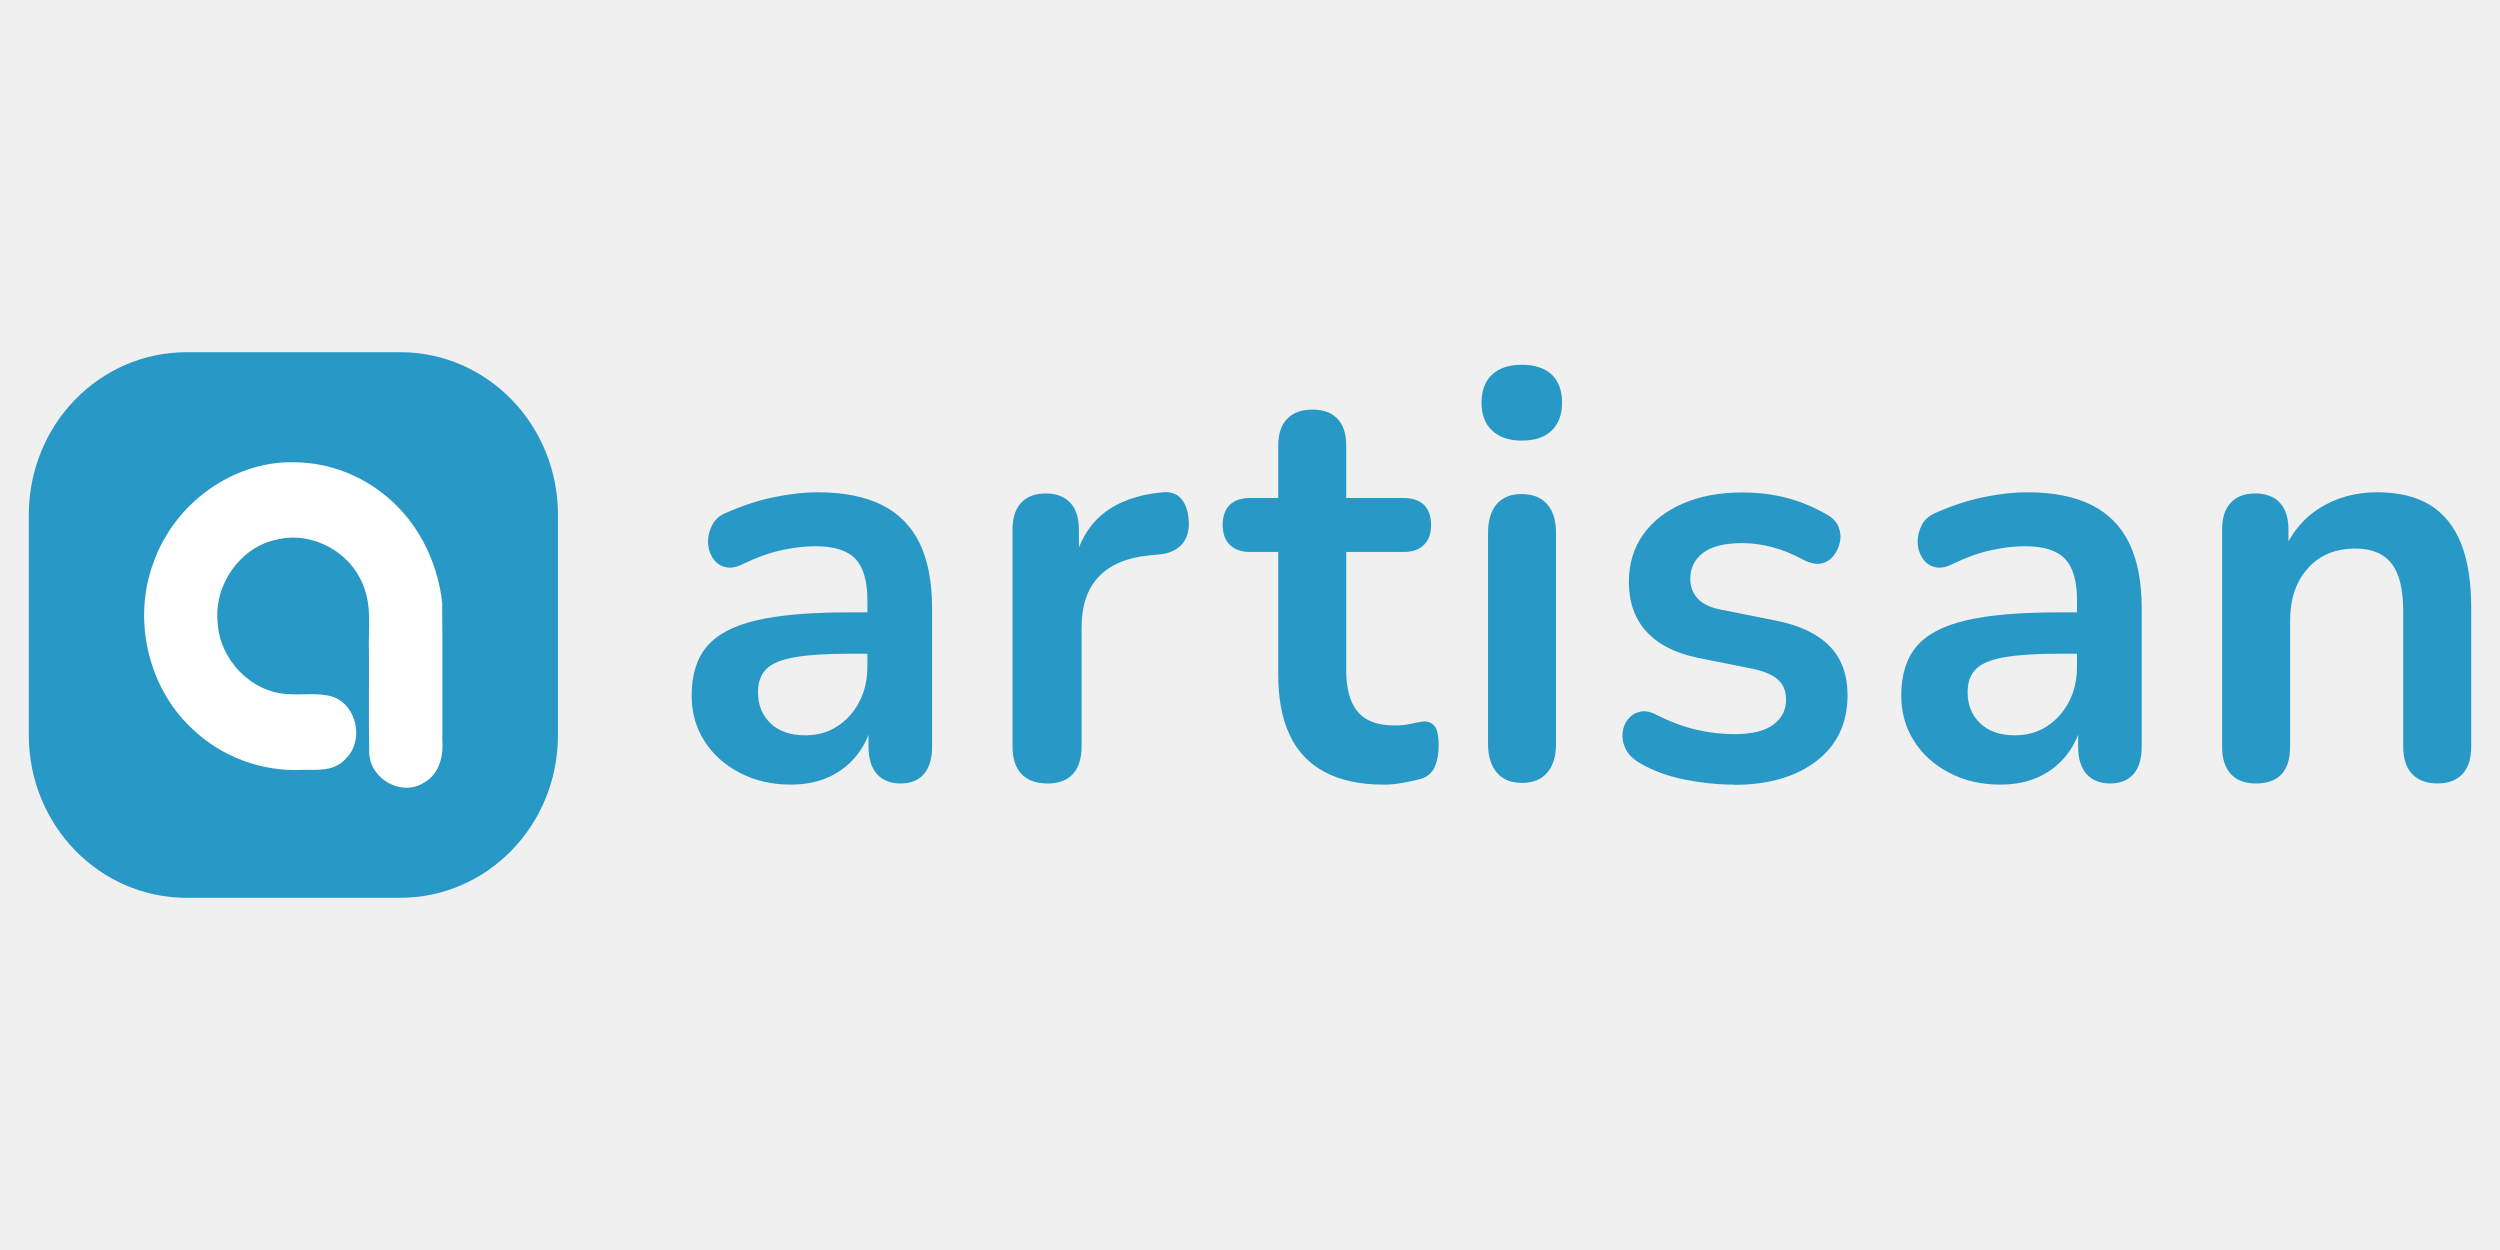
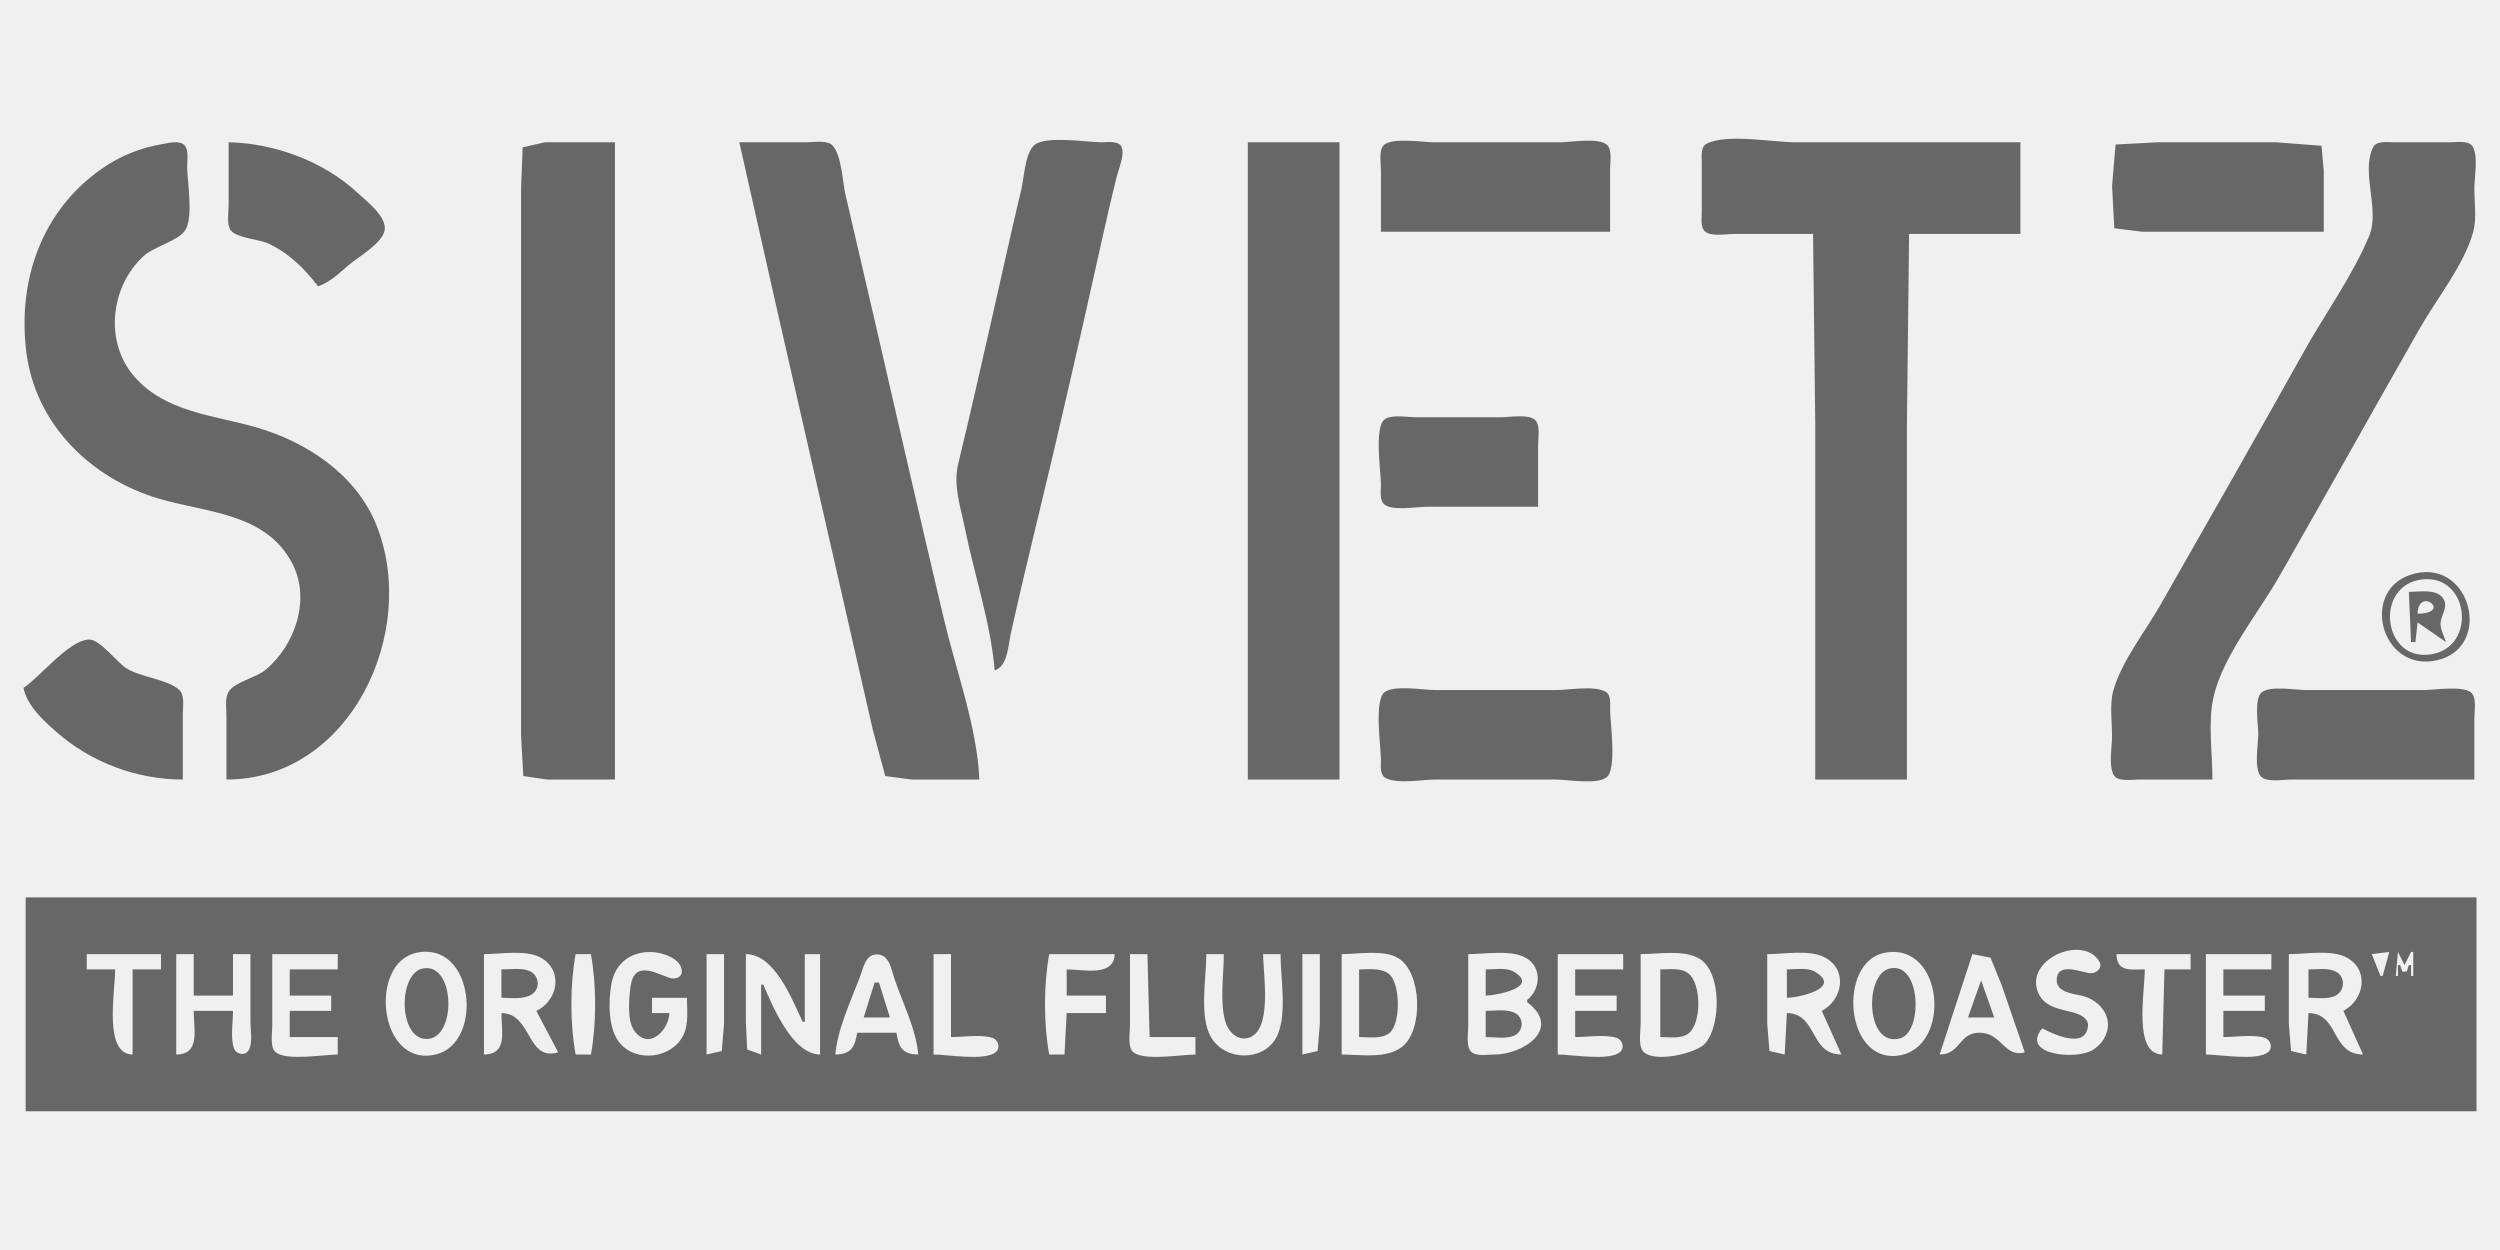
- <svg xmlns="http://www.w3.org/2000/svg" xml:space="preserve" width="1000" height="500" viewBox="0 0 1000 500">
-   <path d="M231.5 157.833h33.74c13.85 0 25 11.15 25 25v33.74c0 13.85-11.15 25-25 25H231.5c-13.85 0-25-11.15-25-25v-33.74c0-13.85 11.15-25 25-25" class="cls-2" style="fill:#2899c7" transform="matrix(2.5278 0 0 2.60635 -510.477 -270.497)" />
-   <path d="M248.35 174.723c-9.58-.13-18.74 6.28-22.06 15.25-3.42 8.65-.99 19.18 5.88 25.47 4.68 4.49 11.24 6.82 17.69 6.49 2.36 0 5.04.24 6.78-1.7 2.99-2.75 1.78-8.28-2.08-9.53-2.34-.67-4.81-.21-7.14-.4-5.75-.29-10.75-5.29-11.04-11.04-.58-5.74 3.57-11.48 9.24-12.64 5.6-1.41 11.92 1.82 13.91 7.27 1.28 3.18.66 6.64.8 9.97.03 5.16-.06 10.4.04 15.5.18 4.06 5.18 6.7 8.63 4.55 2.39-1.23 3.15-4.01 2.94-6.5-.01-7.04.03-14.08-.02-21.12-.76-6.66-4.19-13.02-9.66-16.97-3.99-2.96-8.94-4.61-13.92-4.59z" class="cls-1" style="fill:#fff" transform="matrix(2.5278 0 0 2.60635 -510.477 -270.497)" />
-   <path d="M120.64 66.37c-3.04 0-5.75-.6-8.13-1.81-2.38-1.2-4.25-2.83-5.6-4.89s-2.02-4.38-2.02-6.96c0-3.17.8-5.69 2.41-7.54s4.22-3.19 7.83-4.01c3.62-.82 8.46-1.23 14.55-1.23h4.3v6.35h-4.22c-3.56 0-6.4.18-8.52.53s-3.63.96-4.52 1.81-1.33 2.04-1.33 3.57c0 1.94.66 3.53 1.98 4.76s3.16 1.85 5.51 1.85c1.89 0 3.57-.45 5.04-1.37 1.46-.91 2.63-2.16 3.49-3.75s1.29-3.41 1.29-5.47V38.07c0-2.94-.63-5.05-1.89-6.35-1.26-1.29-3.39-1.94-6.37-1.94-1.67 0-3.46.21-5.38.62s-3.95 1.12-6.07 2.12c-1.09.53-2.05.68-2.88.44-.83-.23-1.48-.72-1.94-1.46-.46-.73-.69-1.54-.69-2.42s.23-1.75.69-2.6 1.23-1.48 2.32-1.89c2.64-1.12 5.18-1.91 7.62-2.38s4.66-.71 6.67-.71c4.13 0 7.53.65 10.2 1.94s4.66 3.25 5.98 5.86c1.32 2.62 1.98 5.98 1.98 10.09v21.16c0 1.82-.43 3.22-1.29 4.19s-2.1 1.45-3.7 1.45-2.86-.48-3.74-1.45c-.89-.97-1.33-2.37-1.33-4.19v-4.23h.69c-.4 2.06-1.19 3.83-2.37 5.33s-2.66 2.66-4.43 3.48c-1.78.82-3.82 1.23-6.11 1.23zm40.54-.18c-1.78 0-3.14-.48-4.09-1.45s-1.42-2.37-1.42-4.19V27.23q0-2.73 1.38-4.14t3.87-1.41c1.66 0 2.96.47 3.87 1.41q1.38 1.41 1.38 4.14v5.55h-.86c.8-3.53 2.38-6.2 4.73-8.02s5.48-2.91 9.38-3.26q1.815-.18 2.88.93c.72.74 1.13 1.87 1.25 3.39q.165 2.205-.99 3.57c-.77.91-1.94 1.45-3.49 1.63l-1.89.18c-3.5.35-6.14 1.46-7.92 3.31q-2.67 2.775-2.67 7.8v18.25c0 1.82-.46 3.22-1.38 4.19s-2.27 1.45-4.05 1.45zm53.23.18c-3.73 0-6.84-.65-9.34-1.94s-4.35-3.19-5.55-5.69c-1.21-2.5-1.81-5.6-1.81-9.3V30.66h-4.48c-1.38 0-2.44-.37-3.19-1.1s-1.12-1.75-1.12-3.04.37-2.38 1.12-3.08 1.81-1.06 3.19-1.06h4.48v-8.02c0-1.82.47-3.2 1.42-4.14s2.28-1.41 4-1.41q2.58 0 3.96 1.41t1.38 4.14v8.02h9.12c1.38 0 2.44.35 3.19 1.06s1.12 1.73 1.12 3.08-.37 2.31-1.12 3.04c-.75.74-1.81 1.1-3.19 1.1h-9.12v18.16c0 2.82.6 4.94 1.81 6.35s3.16 2.12 5.85 2.12c.97 0 1.84-.09 2.58-.26.75-.18 1.41-.29 1.98-.35.69-.06 1.26.16 1.72.66s.69 1.51.69 3.04c0 1.18-.19 2.22-.56 3.13s-1.05 1.54-2.02 1.9c-.75.23-1.72.45-2.93.66s-2.27.31-3.18.31zm21.84-52.8c-2.01 0-3.57-.51-4.69-1.54s-1.68-2.45-1.68-4.28.56-3.32 1.68-4.32 2.68-1.5 4.69-1.5 3.64.5 4.73 1.5 1.64 2.44 1.64 4.32-.55 3.25-1.64 4.28-2.67 1.54-4.73 1.54m0 52.53q-2.58 0-3.96-1.59t-1.38-4.41V27.76c0-1.94.46-3.42 1.38-4.45s2.24-1.54 3.96-1.54 3.06.52 4 1.54c.95 1.03 1.42 2.51 1.42 4.45v32.35q0 2.82-1.38 4.41t-4.05 1.59zm33.55.27c-2.47 0-5.08-.26-7.83-.79s-5.22-1.44-7.4-2.73c-.92-.59-1.56-1.28-1.94-2.07-.37-.79-.52-1.59-.43-2.38s.37-1.48.86-2.07 1.12-.97 1.89-1.15 1.62-.03 2.54.44c2.29 1.12 4.45 1.9 6.46 2.34q3.015.66 5.94.66c2.75 0 4.81-.48 6.16-1.45s2.02-2.25 2.02-3.83c0-1.35-.45-2.39-1.33-3.13-.89-.73-2.22-1.28-4-1.63l-8.61-1.67c-3.56-.71-6.27-2.04-8.13-4.01-1.87-1.97-2.8-4.51-2.8-7.62q0-4.23 2.28-7.32c1.52-2.06 3.63-3.64 6.33-4.76s5.8-1.67 9.3-1.67c2.53 0 4.89.28 7.1.84s4.35 1.43 6.41 2.6c.86.47 1.45 1.09 1.76 1.85s.39 1.54.21 2.34c-.17.79-.52 1.5-1.03 2.12-.52.62-1.16 1-1.94 1.15s-1.65-.01-2.63-.48c-1.78-.94-3.49-1.62-5.12-2.03-1.64-.41-3.2-.62-4.69-.62q-4.215 0-6.24 1.5c-1.35 1-2.02 2.32-2.02 3.97 0 1.23.4 2.26 1.21 3.08.8.82 2.04 1.38 3.7 1.67l8.61 1.67c3.73.71 6.56 2 8.48 3.88s2.88 4.41 2.88 7.58c0 4.29-1.64 7.65-4.91 10.09q-4.905 3.66-13.08 3.66zm42.24 0c-3.04 0-5.75-.6-8.13-1.81-2.38-1.2-4.25-2.83-5.59-4.89-1.35-2.06-2.02-4.38-2.02-6.96 0-3.17.8-5.69 2.41-7.54s4.22-3.19 7.83-4.01c3.62-.82 8.46-1.23 14.55-1.23h4.3v6.35h-4.22c-3.56 0-6.4.18-8.52.53s-3.63.96-4.52 1.81-1.33 2.04-1.33 3.57c0 1.94.66 3.53 1.98 4.76s3.16 1.85 5.51 1.85c1.89 0 3.57-.45 5.04-1.37 1.46-.91 2.62-2.16 3.49-3.75.86-1.59 1.29-3.41 1.29-5.47V38.07c0-2.94-.63-5.05-1.89-6.35-1.26-1.29-3.39-1.94-6.37-1.94-1.67 0-3.46.21-5.38.62s-3.95 1.12-6.07 2.12c-1.09.53-2.05.68-2.88.44-.83-.23-1.48-.72-1.94-1.46-.46-.73-.69-1.54-.69-2.42s.23-1.75.69-2.6 1.23-1.48 2.32-1.89c2.64-1.12 5.18-1.91 7.62-2.38s4.66-.71 6.67-.71c4.13 0 7.53.65 10.2 1.94s4.66 3.25 5.98 5.86c1.32 2.62 1.98 5.98 1.98 10.09v21.16c0 1.82-.43 3.22-1.29 4.19s-2.1 1.45-3.7 1.45-2.86-.48-3.74-1.45c-.89-.97-1.33-2.37-1.33-4.19v-4.23h.69c-.4 2.06-1.19 3.83-2.37 5.33s-2.66 2.66-4.43 3.48c-1.78.82-3.82 1.23-6.11 1.23zm40.37-.18c-1.72 0-3.04-.48-3.96-1.45s-1.38-2.37-1.38-4.19V27.23q0-2.73 1.38-4.14t3.87-1.41c1.66 0 2.96.47 3.87 1.41q1.38 1.41 1.38 4.14v5.99l-.95-2.2c1.26-3.11 3.23-5.48 5.9-7.1s5.7-2.42 9.08-2.42 6.17.65 8.35 1.94 3.82 3.25 4.91 5.86c1.09 2.62 1.63 5.92 1.63 9.92v21.33c0 1.82-.46 3.22-1.38 4.19s-2.24 1.45-3.96 1.45-3.06-.48-4-1.45c-.95-.97-1.42-2.37-1.42-4.19v-20.8c0-3.35-.62-5.79-1.85-7.32-1.24-1.53-3.14-2.29-5.72-2.29-3.16 0-5.67 1.01-7.53 3.04-1.87 2.03-2.8 4.72-2.8 8.07v19.3c0 3.76-1.81 5.64-5.42 5.64" class="cls-2" style="fill:#2899c7" transform="matrix(2.5278 0 0 2.60635 11.514 140.873)" />
+ <svg xmlns="http://www.w3.org/2000/svg" xml:space="preserve" width="1000" height="500" viewBox="0 0 1000 500" version="1.1" id="svg3">
+   <defs id="defs3" />
+   <path style="fill:#676767;stroke:none;stroke-width:3.299;fill-opacity:1" d="m 90.577,311.819 c 49.753,0 77.246,-59.538 59.839,-102.138 -8.257,-20.208 -28.182,-33.18 -48.49,-38.91 -16.953,-4.783 -36.186,-6.006 -48.478,-20.487 -11.778,-13.875 -9.136,-35.817 3.969,-47.827 4.209,-3.857 13.594,-5.991 16.549,-10.199 3.582,-5.102 0.898,-19.594 0.897,-25.744 -1.52e-4,-2.351 0.674,-6.22 -0.897,-8.203 -1.864,-2.352 -6.244,-1.144 -8.705,-0.742 -8.853,1.446 -17.059,4.721 -24.443,9.852 -24.179,16.799 -33.82,44.668 -30.304,73.295 3.55,28.908 25.75,50.645 53.001,58.733 19.002,5.64 42.859,5.656 53.405,25.945 7.442,14.317 1.166,32.618 -10.63,42.491 -3.817,3.195 -12.015,4.786 -14.684,8.586 -1.805,2.571 -1.029,7.067 -1.029,10.03 v 25.316 m 0.873,-254.908 v 25.316 c 0,2.748 -0.904,7.636 0.897,9.952 2.35,3.024 11.208,3.523 14.816,5.161 8.173,3.711 14.687,10.111 20.078,17.187 4.836,-1.631 8.39,-5.226 12.222,-8.493 3.82,-3.257 13.835,-8.864 14.437,-14.239 0.603,-5.386 -7.496,-11.531 -10.945,-14.727 -13.549,-12.555 -33.105,-19.777 -51.505,-20.157 M 245.965,311.819 V 56.911 h -27.935 l -8.955,2.023 -0.648,16.309 v 38.411 138.802 41.903 l 0.897,16.06 9.578,1.4 h 27.062 m 49.759,-254.908 15.145,67.219 27.063,118.724 11.147,48.886 5.009,18.679 10.6,1.4 h 27.062 c -0.899,-20.887 -9.249,-43.39 -14.069,-63.727 -9.574,-40.397 -18.852,-80.879 -28.139,-121.343 l -11.349,-48.886 c -1.2,-5.229 -1.516,-15.446 -5.055,-19.552 -2.092,-2.427 -7.506,-1.4 -10.354,-1.4 H 295.725 M 397.862,268.17 c 5.284,-1.737 5.413,-10.032 6.481,-14.841 3.173,-14.288 6.538,-28.553 9.992,-42.776 9.016,-37.123 17.517,-74.447 25.8,-111.74 2.071,-9.323 4.19,-18.67 6.503,-27.935 0.795,-3.183 3.215,-8.707 2.054,-11.944 -1.008,-2.811 -5.757,-2.022 -8.054,-2.023 -5.755,-0.003 -23.067,-2.887 -27.189,1.4 -3.541,3.682 -3.825,12.97 -4.997,17.806 -3.939,16.24 -7.419,32.599 -11.157,48.886 -4.608,20.08 -9.063,40.22 -13.945,60.235 -2.208,9.053 0.849,17.299 2.641,26.189 3.752,18.612 10.328,37.827 11.873,56.743 M 499.127,56.911 V 311.819 H 535.792 V 56.911 h -36.665 m 53.251,35.792 h 91.662 v -25.316 c 0,-2.602 0.937,-7.728 -1.4,-9.578 -3.598,-2.85 -14.237,-0.897 -18.679,-0.897 h -50.632 c -4.202,0 -17.248,-2.143 -20.054,1.4 -1.81,2.285 -0.897,7.224 -0.897,9.949 v 24.443 m 172.848,0.873 0.873,75.948 v 142.294 h 36.665 V 170.398 l 0.873,-76.821 h 44.522 v -36.665 h -89.916 c -9.206,0 -27.278,-3.526 -35.514,0.527 -2.566,1.263 -2.019,4.97 -2.023,7.33 v 20.078 c 8.8e-4,2.284 -0.654,6.206 1.4,7.833 2.566,2.033 8.612,0.897 11.695,0.897 h 31.427 m 204.275,-0.873 v -24.443 l -0.897,-9.949 -18.308,-1.4 h -47.14 l -16.933,0.897 -1.4,16.562 0.897,16.933 11.324,1.4 h 34.046 38.411 M 884.98,311.819 c 0,-10.449 -1.89,-22.98 0.462,-33.173 3.722,-16.127 18.011,-33.673 26.232,-48.013 18.961,-33.075 37.478,-66.405 56.369,-99.519 6.688,-11.724 17.729,-25.38 21.258,-38.411 1.442,-5.324 0.435,-11.972 0.435,-17.459 0,-4.108 1.754,-13.585 -0.897,-16.933 -1.743,-2.201 -6.259,-1.4 -8.706,-1.4 h -22.697 c -2.511,8.7e-4 -6.846,-0.735 -8.203,2.023 -4.949,10.058 2.841,24.94 -1.586,35.514 -6.709,16.024 -17.655,31.094 -26.124,46.267 -18.906,33.871 -38.141,67.571 -57.363,101.265 -5.985,10.491 -15.444,22.44 -18.78,34.046 -1.605,5.586 -0.557,12.561 -0.557,18.332 0,4.279 -1.391,11.538 0.527,15.436 1.515,3.079 7.165,2.023 9.949,2.023 h 29.681 M 615.232,202.698 v -24.443 c 0,-2.725 0.913,-7.663 -0.897,-9.949 -2.295,-2.898 -10.638,-1.4 -13.943,-1.4 h -34.046 c -3.257,0 -9.866,-1.243 -12.568,0.897 -4.132,3.273 -1.402,21.102 -1.4,26.165 8.7e-4,2.284 -0.654,6.206 1.4,7.833 3.348,2.652 12.825,0.897 16.933,0.897 h 44.522 m 350.934,26.651 c -22.837,5.261 -14.177,40.029 8.73,34.736 22.162,-5.122 13.691,-39.901 -8.73,-34.736 m 2.619,2.432 c 18.865,-2.317 22.284,27.144 3.492,29.979 -19.242,2.903 -22.729,-27.616 -3.492,-29.979 m -5.238,4.962 0.873,20.078 h 1.746 l 0.873,-7.857 11.349,7.857 c -0.707,-2.462 -2.41,-5.252 -2.133,-7.857 0.374,-3.527 3.496,-6.677 0.612,-10.097 -2.826,-3.35 -9.428,-2.124 -13.319,-2.124 m 3.492,8.73 c 0.373,-11.211 14.159,-0.128 0,0 M 9.39,275.154 c 1.404,7.056 7.882,12.97 13.107,17.573 13.848,12.2 32.172,19.09 50.62,19.092 v -26.189 c 0,-2.762 0.888,-7.579 -1.4,-9.657 -4.806,-4.364 -15.384,-4.961 -21.298,-8.754 C 46.643,264.797 39.876,255.585 35.545,255.802 27.434,256.208 16.147,270.686 9.39,275.154 m 544.388,1.77 c -4.209,3.333 -1.41,21.86 -1.4,27.038 0.004,2.36 -0.543,6.067 2.023,7.33 4.849,2.386 14.445,0.527 19.801,0.527 h 48.013 c 4.773,0 16.579,2.149 20.425,-0.897 4.209,-3.333 1.41,-21.86 1.4,-27.038 -0.004,-2.36 0.543,-6.067 -2.023,-7.33 -4.849,-2.386 -14.445,-0.527 -19.801,-0.527 h -48.013 c -4.773,0 -16.579,-2.149 -20.425,0.897 m 435.959,34.895 v -24.443 c 0,-2.725 0.913,-7.663 -0.897,-9.949 -2.737,-3.456 -15.104,-1.4 -19.181,-1.4 h -47.14 c -4.275,0 -14.332,-1.854 -17.806,0.897 -3.186,2.523 -1.4,12.866 -1.4,16.562 0,4.108 -1.755,13.585 0.897,16.933 2.131,2.69 9.163,1.4 12.197,1.4 h 34.046 39.284 M 10.263,358.959 V 444.511 H 990.61 V 358.959 H 10.263 m 156.262,22.165 c 23.199,-5.054 27.073,36.016 7.857,40.647 -22.984,5.539 -27.103,-36.454 -7.857,-40.647 m 101.265,24.102 h -6.984 v -6.111 h 13.968 c 0,4.794 0.762,10.388 -1.373,14.84 -4.463,9.305 -18.584,11.286 -25.345,3.401 -4.888,-5.7 -4.736,-16.44 -3.552,-23.479 1.437,-8.54 7.738,-13.371 16.302,-13.056 4.053,0.149 11.841,2.538 11.92,7.724 0.039,2.579 -2.969,3.304 -4.937,2.61 -5.865,-2.069 -14.188,-7.095 -15.596,3.596 -0.612,4.643 -1.369,13.378 1.404,17.364 5.771,8.295 13.824,0.199 14.193,-6.889 m 486.245,-24.156 c 23.685,-4.267 26.808,38.238 5.238,41.175 -21.549,2.935 -24.203,-37.758 -5.238,-41.175 m 62.854,30.266 c 4.102,2.149 17.339,8.598 18.3,-0.873 0.336,-3.307 -3.519,-4.86 -6.079,-5.517 -5.923,-1.52 -12.413,-2.328 -14.337,-9.324 -3.468,-12.611 18.746,-21.612 24.96,-11.006 1.494,2.55 -1.201,4.842 -3.652,4.66 -3.534,-0.263 -13.399,-4.832 -13.399,2.857 0,4.771 6.552,5.356 9.921,6.121 7.819,1.775 13.645,9.623 8.854,17.433 -1.104,1.799 -2.699,3.276 -4.493,4.371 -6.568,4.01 -28.975,1.923 -20.074,-8.722 m 138.802,-30.554 -2.619,9.603 h -0.873 l -3.492,-8.73 6.984,-0.873 m 3.492,0 2.619,5.238 2.619,-5.238 h 0.873 v 9.603 h -0.873 v -4.365 h -0.873 l -0.873,2.619 h -1.746 l -0.873,-2.619 h -0.873 v 4.365 h -0.873 l 0.873,-9.603 m -894.795,0.873 v 6.111 H 53.039 v 34.046 c -11.734,-0.139 -6.984,-25.045 -6.984,-34.046 H 34.706 v -6.111 h 29.681 m 13.095,0 v 16.586 h 15.713 v -16.586 h 6.984 v 27.062 c 0,3.186 0.916,8.143 -0.527,11.071 -1.383,2.807 -5.354,2.056 -6.18,-0.725 -1.287,-4.332 -0.278,-10.206 -0.278,-14.711 H 77.482 c 0,7.447 2.79,17.344 -6.984,17.459 v -40.157 h 6.984 m 57.616,0 v 6.111 h -19.205 v 10.476 h 16.586 v 6.111 h -16.586 v 10.476 h 19.205 v 6.984 c -5.63,0 -20.318,2.644 -24.789,-0.897 -2.462,-1.95 -1.4,-7.701 -1.4,-10.451 v -28.808 h 26.189 m 79.44,22.697 8.73,16.586 c -12.757,3.726 -10.335,-15.567 -22.697,-15.713 0,7.348 2.584,16.473 -6.984,16.586 v -40.157 c 6.608,0 16.727,-1.894 22.662,1.373 9.278,5.107 6.89,17.3 -1.711,21.324 m 21.824,-22.697 c 2.256,12.152 2.256,28.005 0,40.157 h -6.111 c -2.256,-12.152 -2.256,-28.005 0,-40.157 h 6.111 m 53.251,0 v 27.935 l -0.897,10.822 -6.087,1.4 v -40.157 h 6.984 m 31.427,27.062 h 0.873 v -27.062 h 6.111 v 40.157 c -10.973,-0.13 -18.771,-18.824 -22.697,-27.935 h -0.873 v 27.935 l -5.584,-2.023 -0.527,-11.071 v -27.062 c 11.467,0.041 18.305,17.654 22.697,27.062 m 46.267,13.095 c -6.23,-0.074 -7.847,-2.757 -8.73,-8.73 h -15.713 c -0.882,5.882 -2.615,8.657 -8.73,8.73 0.912,-10.446 6.313,-21.639 9.973,-31.427 1.273,-3.403 2.134,-8.627 6.635,-8.627 4.968,0 5.713,5.759 6.962,9.5 3.277,9.822 8.696,20.173 9.603,30.554 m 13.095,-40.157 v 33.173 c 5.017,0 11.637,-1.154 16.457,0.277 2.443,0.726 3.542,4.059 1.348,5.809 -4.443,3.543 -19.179,0.897 -24.789,0.897 v -40.157 h 6.984 m 65.473,0 c -0.301,9.174 -12.388,6.111 -19.205,6.111 v 10.476 h 15.713 v 6.984 h -15.713 l -0.873,16.586 h -6.111 c -2.256,-12.152 -2.256,-28.005 0,-40.157 h 26.189 m 13.095,0 0.873,33.173 h 18.332 v 6.984 c -5.63,0 -20.318,2.644 -24.789,-0.897 -2.462,-1.95 -1.4,-7.701 -1.4,-10.451 v -28.808 h 6.984 m 30.554,0 c 0,8.402 -1.707,18.951 0.632,27.061 1.098,3.807 4.641,7.555 8.957,6.497 10.157,-2.488 6.124,-25.794 6.124,-33.559 h 6.984 c 0,9.436 2.622,23.562 -1.194,32.297 -4.726,10.816 -20.948,10.79 -26.663,0.873 -4.781,-8.296 -1.824,-23.827 -1.824,-33.17 h 6.984 m 38.411,0 v 27.935 l -0.897,10.822 -6.087,1.4 v -40.157 h 6.984 m 8.73,40.157 v -40.157 c 6.575,0 16.883,-1.937 22.684,1.622 9.376,5.751 10.078,28.512 1.595,35.349 -6.281,5.063 -16.771,3.185 -24.279,3.185 m 74.203,-21.824 v 0.873 c 14.147,10.682 -1.66,20.947 -13.095,20.951 -2.54,9.6e-4 -6.939,0.795 -9.076,-0.897 -2.461,-1.95 -1.4,-7.701 -1.4,-10.451 v -28.808 c 6.54,0 15.698,-1.641 21.82,0.881 7.669,3.159 7.627,12.793 1.75,17.451 m 38.411,-18.332 v 6.111 h -19.205 v 10.476 h 16.586 v 6.111 h -16.586 v 10.476 c 5.017,0 11.637,-1.154 16.457,0.277 2.443,0.726 3.542,4.059 1.348,5.809 -4.443,3.543 -19.179,0.897 -24.789,0.897 v -40.157 h 26.189 m 6.984,0 c 6.964,0 17.34,-1.912 23.532,1.824 8.936,5.391 8.604,26.65 2.313,33.873 -3.524,4.046 -20.954,8.103 -24.948,3.06 -1.923,-2.428 -0.897,-7.917 -0.897,-10.822 v -27.935 m 72.457,22.697 7.857,17.459 c -12.866,-0.045 -9.502,-16.441 -21.824,-16.586 l -0.873,16.586 -6.087,-1.4 -0.897,-10.822 v -27.935 c 6.641,0 16.619,-1.848 22.694,1.15 9.732,4.804 7.592,17.117 -0.87,21.547 m 81.186,16.586 c -8.209,2.331 -9.171,-8.021 -18.332,-7.853 -8.103,0.149 -7.339,8.626 -15.713,8.726 l 13.095,-40.157 7.244,1.4 4.405,10.822 9.302,27.062 m 66.346,-39.284 v 6.111 h -10.476 l -0.873,34.046 c -11.734,-0.139 -6.984,-25.045 -6.984,-34.046 -5.881,0 -11.111,1.131 -11.349,-6.111 h 29.681 m 32.3,0 v 6.111 h -19.205 v 10.476 h 16.586 v 6.111 h -16.586 v 10.476 c 5.017,0 11.637,-1.154 16.457,0.277 2.443,0.726 3.543,4.059 1.348,5.809 -4.443,3.543 -19.179,0.897 -24.789,0.897 v -40.157 h 26.189 m 28.808,22.697 7.857,17.459 c -12.866,-0.045 -9.502,-16.441 -21.824,-16.586 l -0.873,16.586 -6.087,-1.4 -0.897,-10.822 v -27.935 c 6.641,0 16.619,-1.848 22.694,1.15 9.732,4.804 7.592,17.117 -0.87,21.547 M 169.147,387.395 c -10.341,2.018 -9.818,29.997 2.612,28.095 10.874,-1.664 10.122,-30.58 -2.612,-28.095 m 586.637,0.034 c -10.2,2.451 -9.532,31.821 4.323,27.894 9.119,-2.584 8.369,-30.944 -4.323,-27.894 m -555.214,0.338 v 11.349 c 3.748,0 8.677,0.774 12.022,-1.272 3.695,-2.26 3.161,-7.739 -0.769,-9.429 -3.243,-1.395 -7.793,-0.648 -11.254,-0.648 m 343.078,0 v 27.062 c 3.718,0 8.864,0.866 12.022,-1.521 4.758,-3.596 4.546,-20.162 -0.145,-23.787 -3.202,-2.474 -8.09,-1.754 -11.877,-1.754 m 50.632,0 v 10.476 c 3.777,0 21.888,-3.249 11.219,-9.578 -2.983,-1.769 -7.879,-0.897 -11.219,-0.897 m 69.838,0 v 27.062 c 3.482,0 8.254,0.813 11.219,-1.4 5.396,-4.026 5.286,-20.102 -0.07,-24.141 -2.986,-2.252 -7.637,-1.521 -11.149,-1.521 m 50.632,0 v 11.349 c 4.293,0 22.519,-3.76 11.219,-10.451 -2.986,-1.768 -7.877,-0.897 -11.219,-0.897 m 208.64,0 v 11.349 c 3.251,0 7.364,0.633 10.425,-0.648 3.996,-1.672 4.633,-7.399 0.795,-9.671 -3.068,-1.817 -7.794,-1.029 -11.219,-1.029 m -130.946,4.365 -5.238,14.84 h 10.476 l -5.238,-14.84 m -442.596,0.873 -4.365,13.968 h 10.476 l -4.365,-13.968 h -1.746 m 244.432,11.349 v 10.476 c 3.412,0 8.053,0.803 11.254,-0.527 3.755,-1.559 4.283,-6.767 0.769,-8.92 -3.19,-1.954 -8.432,-1.029 -12.022,-1.029 z" id="path1-2" />
</svg>
